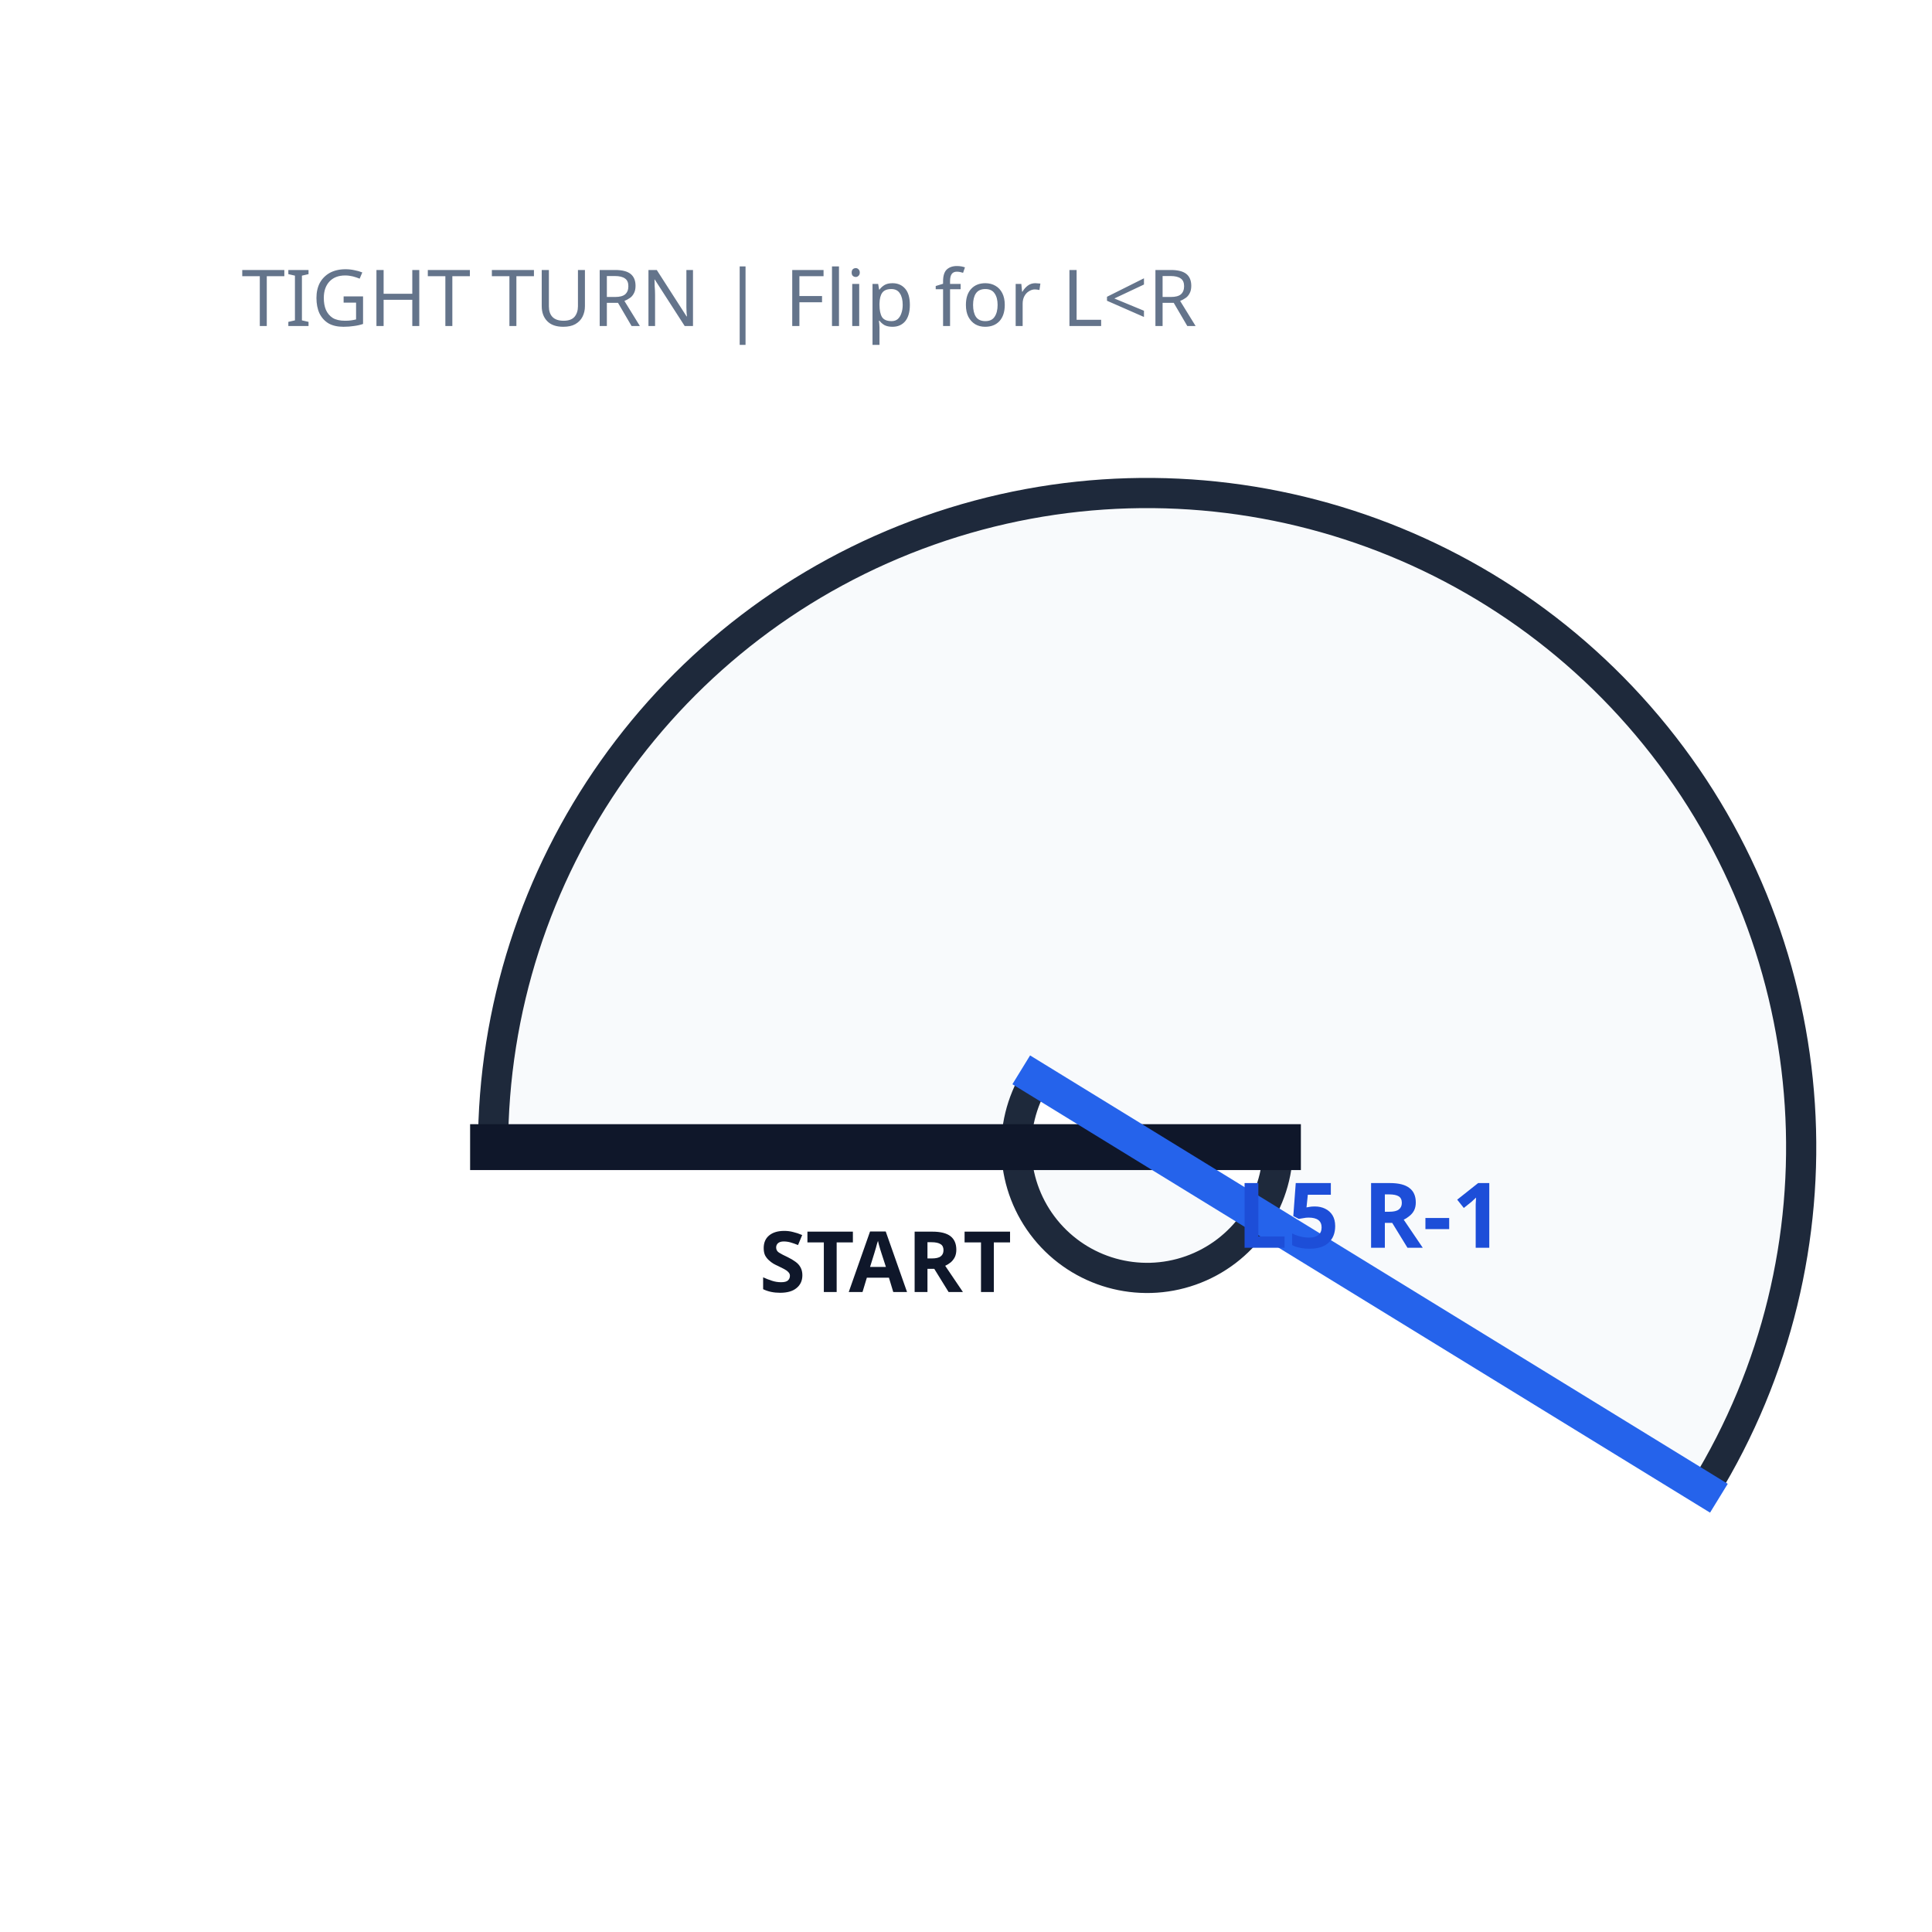
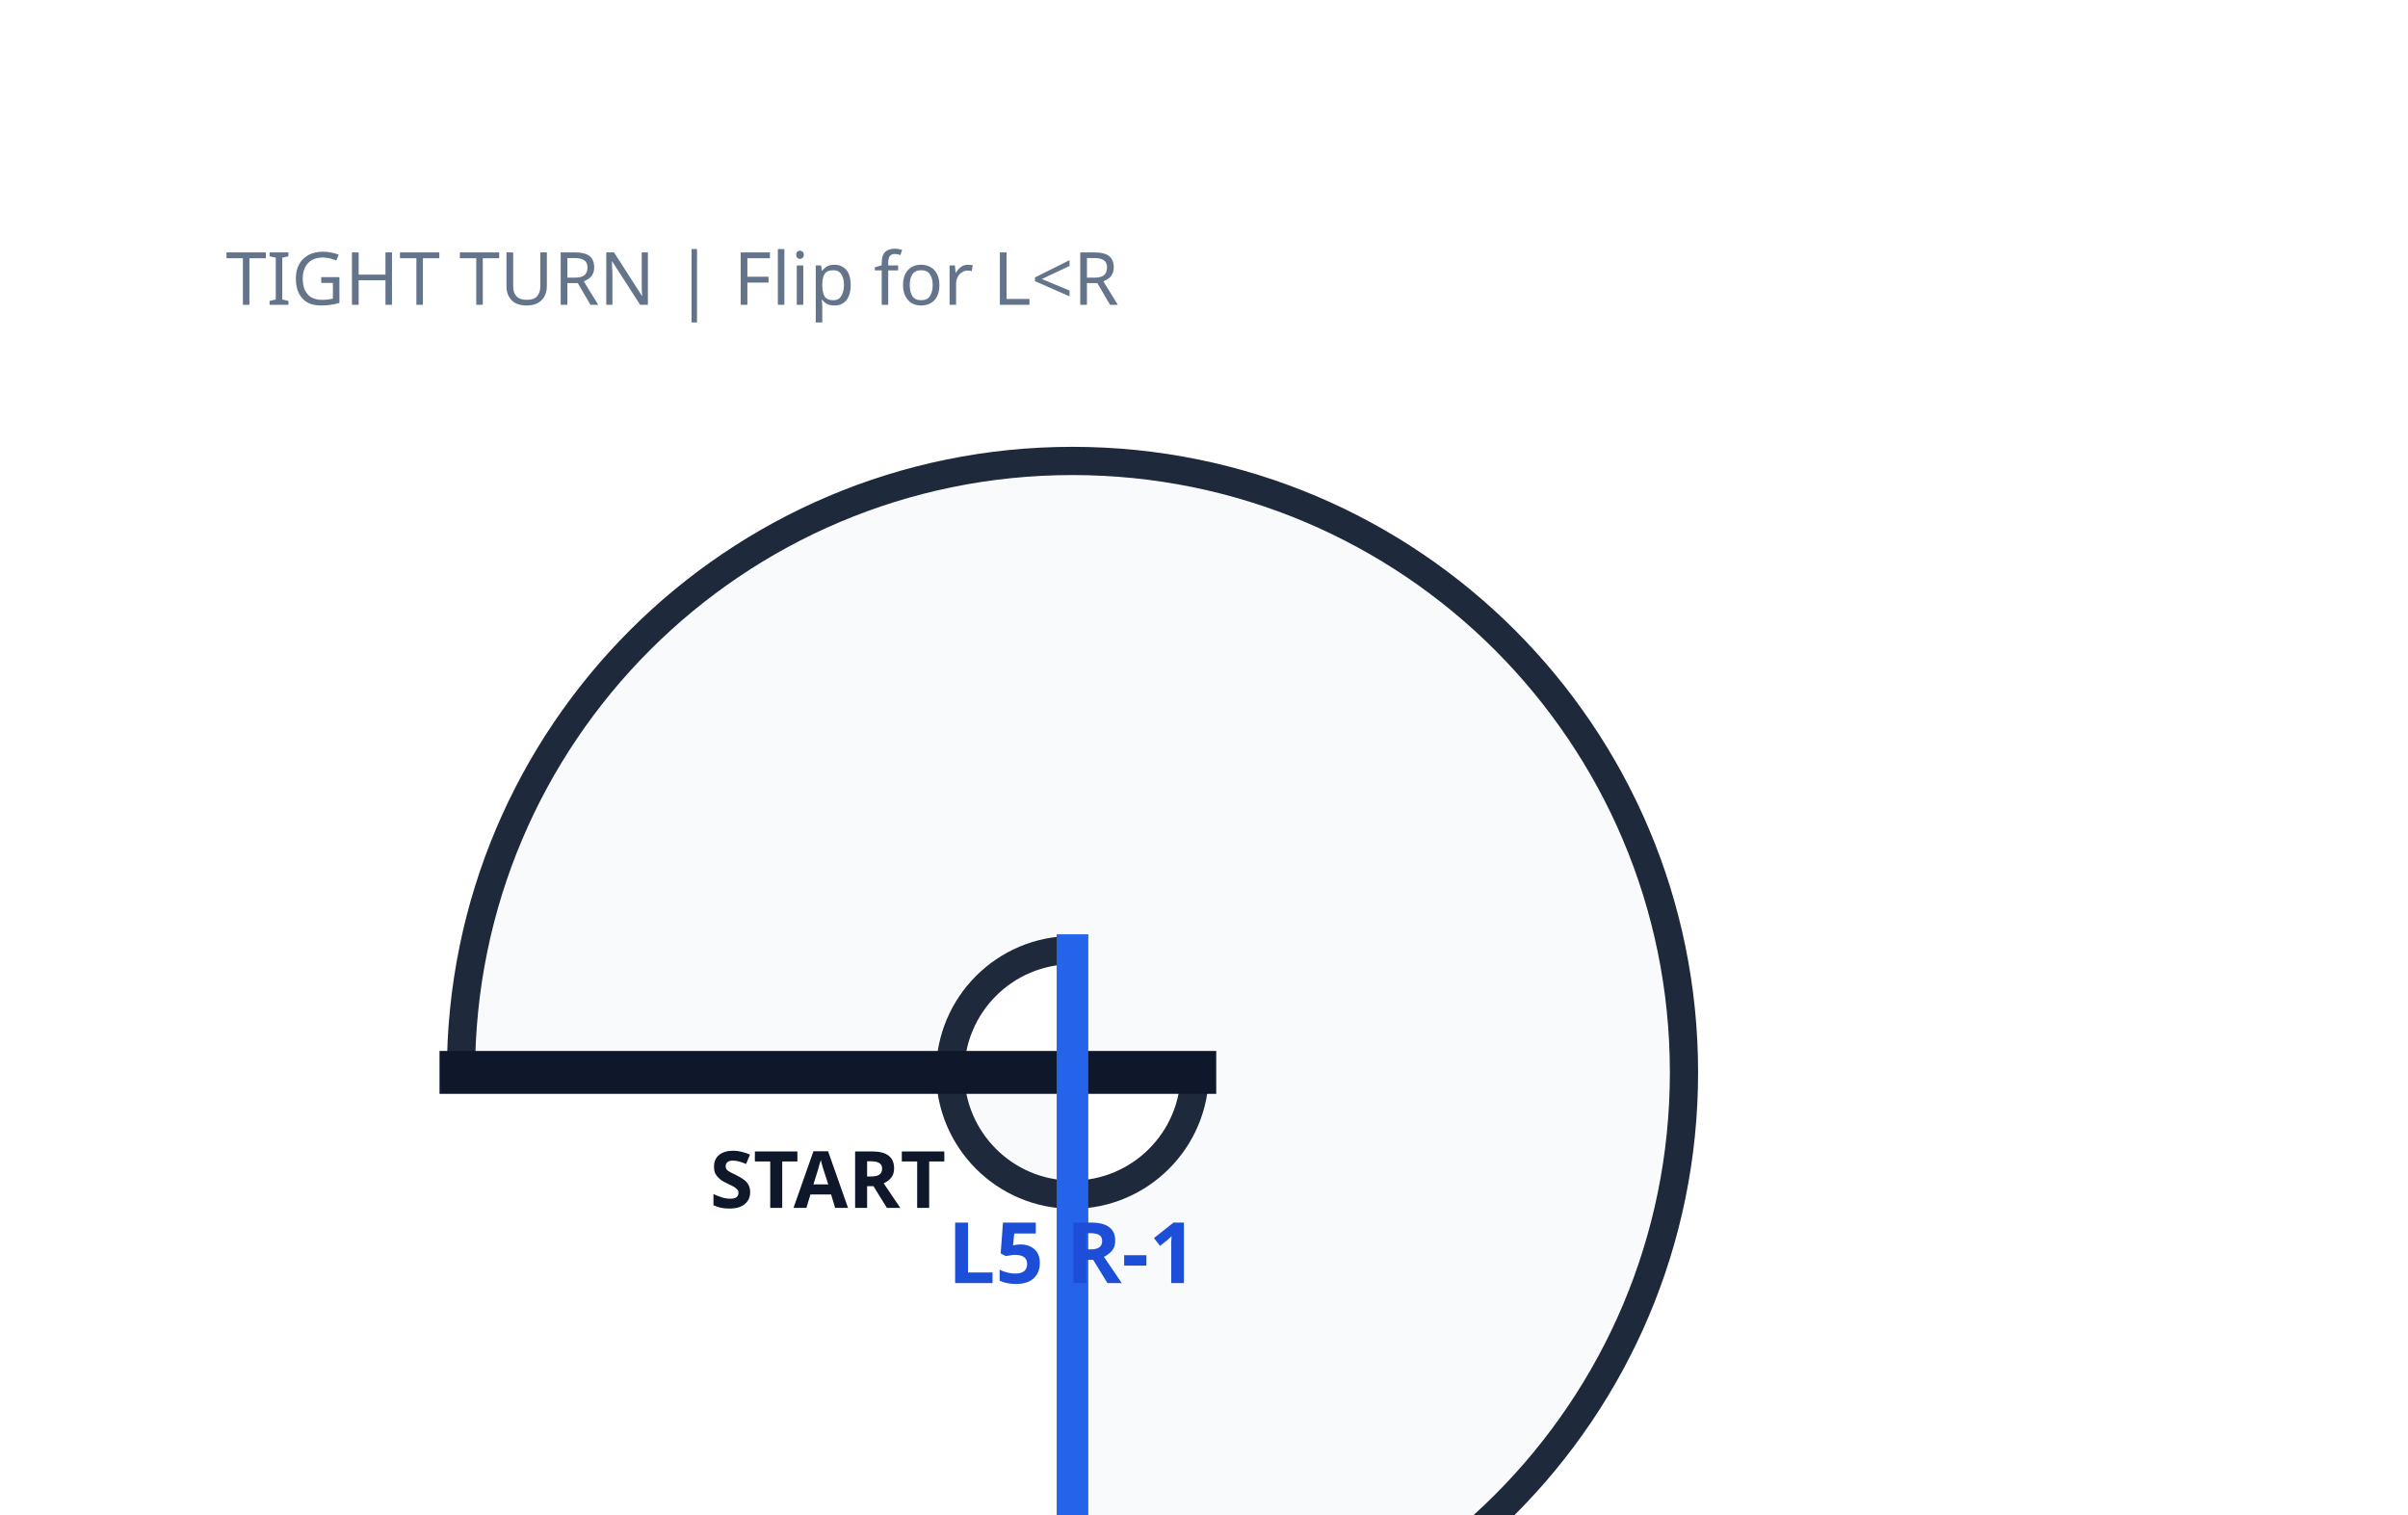
- <svg xmlns="http://www.w3.org/2000/svg" viewBox="0 0 160.0 160.0" width="160.0mm" height="160.0mm">
+ <svg xmlns="http://www.w3.org/2000/svg" viewBox="0 0 213.3 134.2" width="213.3mm" height="134.2mm">
  <defs>
    <style>
      text { user-select: none; }
    </style>
  </defs>
  <rect width="100%" height="100%" fill="#ffffff" />
  <g id="template_tight_L5_Rm1">
-     <path d="M 40.833 95.0 A 54.167 54.167 0 1 1 141.158 123.345 L 85.768 89.331 A 10.833 10.833 0 1 0 105.833 95.0 Z" fill="#f8fafc" stroke="#1e293b" stroke-width="2.5" />
+     <path d="M 40.833 95.0 A 54.167 54.167 0 1 1 95 149.167 L 95.0 84.167 A 10.833 10.833 0 1 0 105.833 95.0 Z" fill="#f8fafc" stroke="#1e293b" stroke-width="2.5" />
    <line x1="40.833" y1="95.0" x2="105.833" y2="95.0" stroke="#0f172a" stroke-width="3.8" stroke-linecap="square" />
    <text x="73.333" y="107.0" font-family="sans-serif" font-size="7" font-weight="bold" fill="#0f172a" text-anchor="middle">START</text>
-     <line x1="141.158" y1="123.345" x2="85.768" y2="89.331" stroke="#2563eb" stroke-width="2.8" stroke-linecap="square" />
-     <text x="113.463" y="103.338" font-family="sans-serif" font-size="7.5" font-weight="bold" fill="#1d4ed8" text-anchor="middle">L5 R-1</text>
+     <line x1="95" y1="149.167" x2="95.0" y2="84.167" stroke="#2563eb" stroke-width="2.8" stroke-linecap="square" />
+     <text x="95.0" y="113.667" font-family="sans-serif" font-size="7.5" font-weight="bold" fill="#1d4ed8" text-anchor="middle">L5 R-1</text>
    <text x="20.0" y="27.0" font-family="sans-serif" font-size="6.5" fill="#64748b">TIGHT TURN | Flip for L&lt;R</text>
  </g>
</svg>
